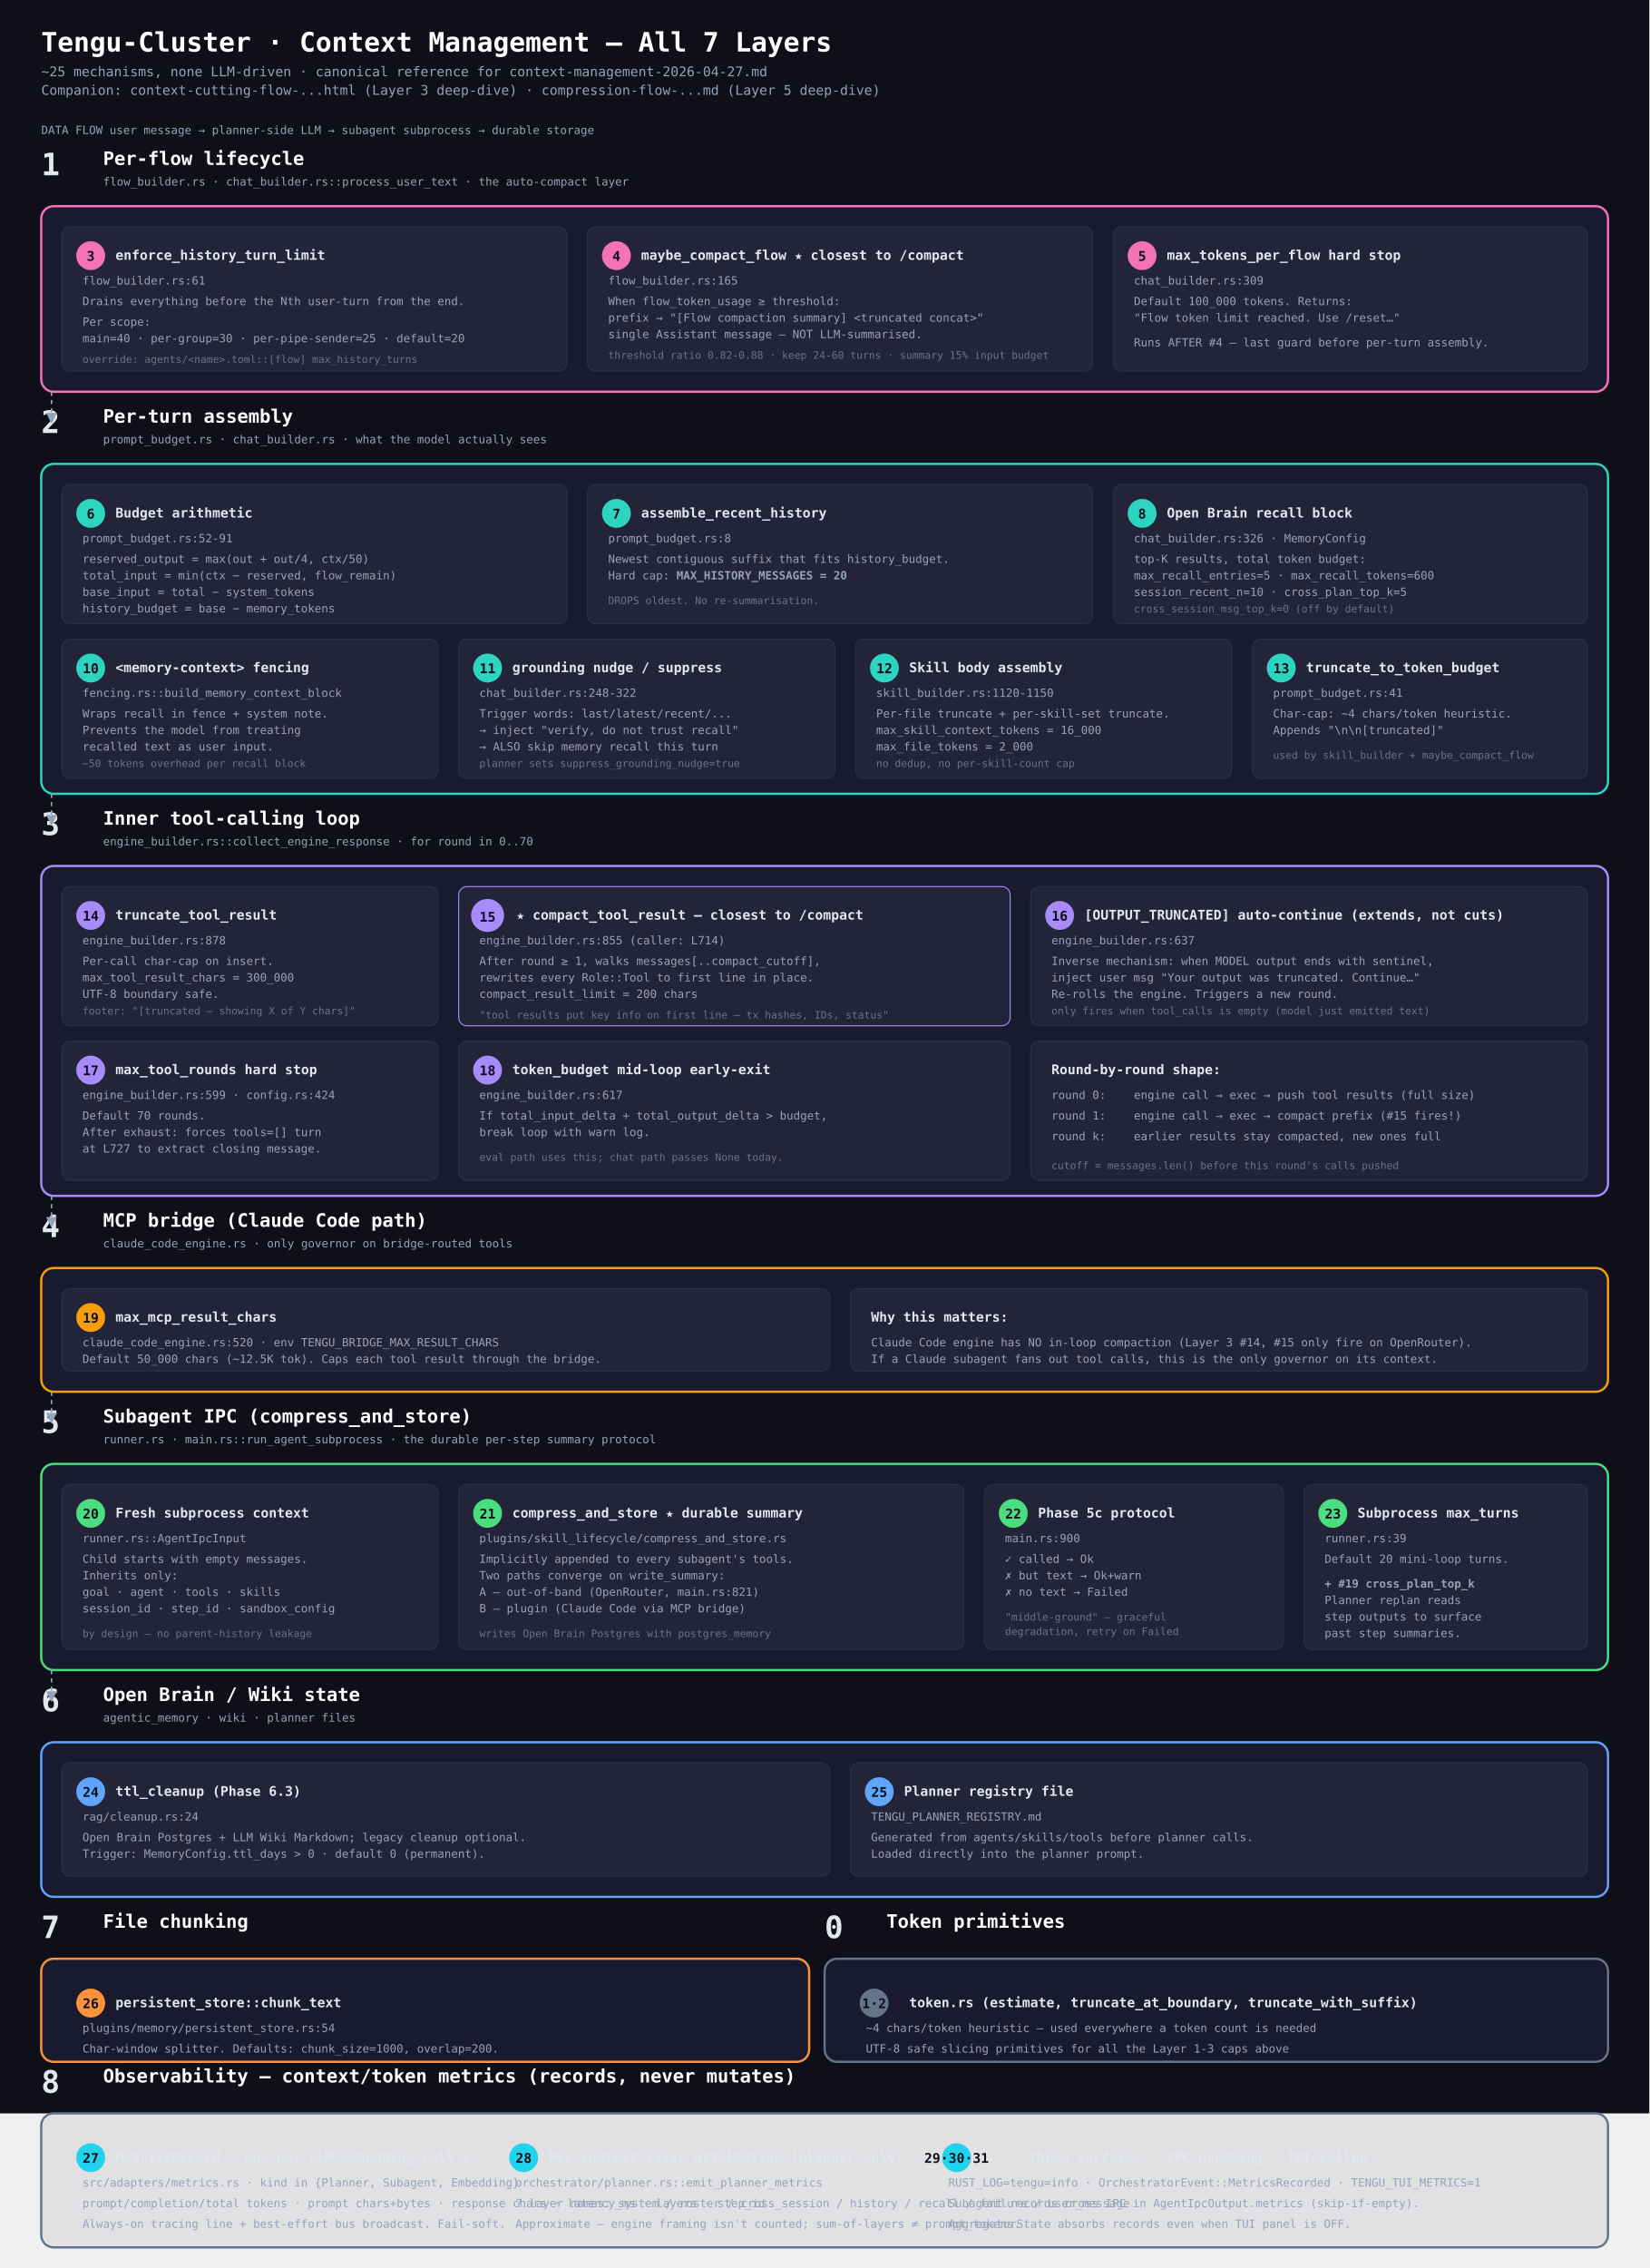
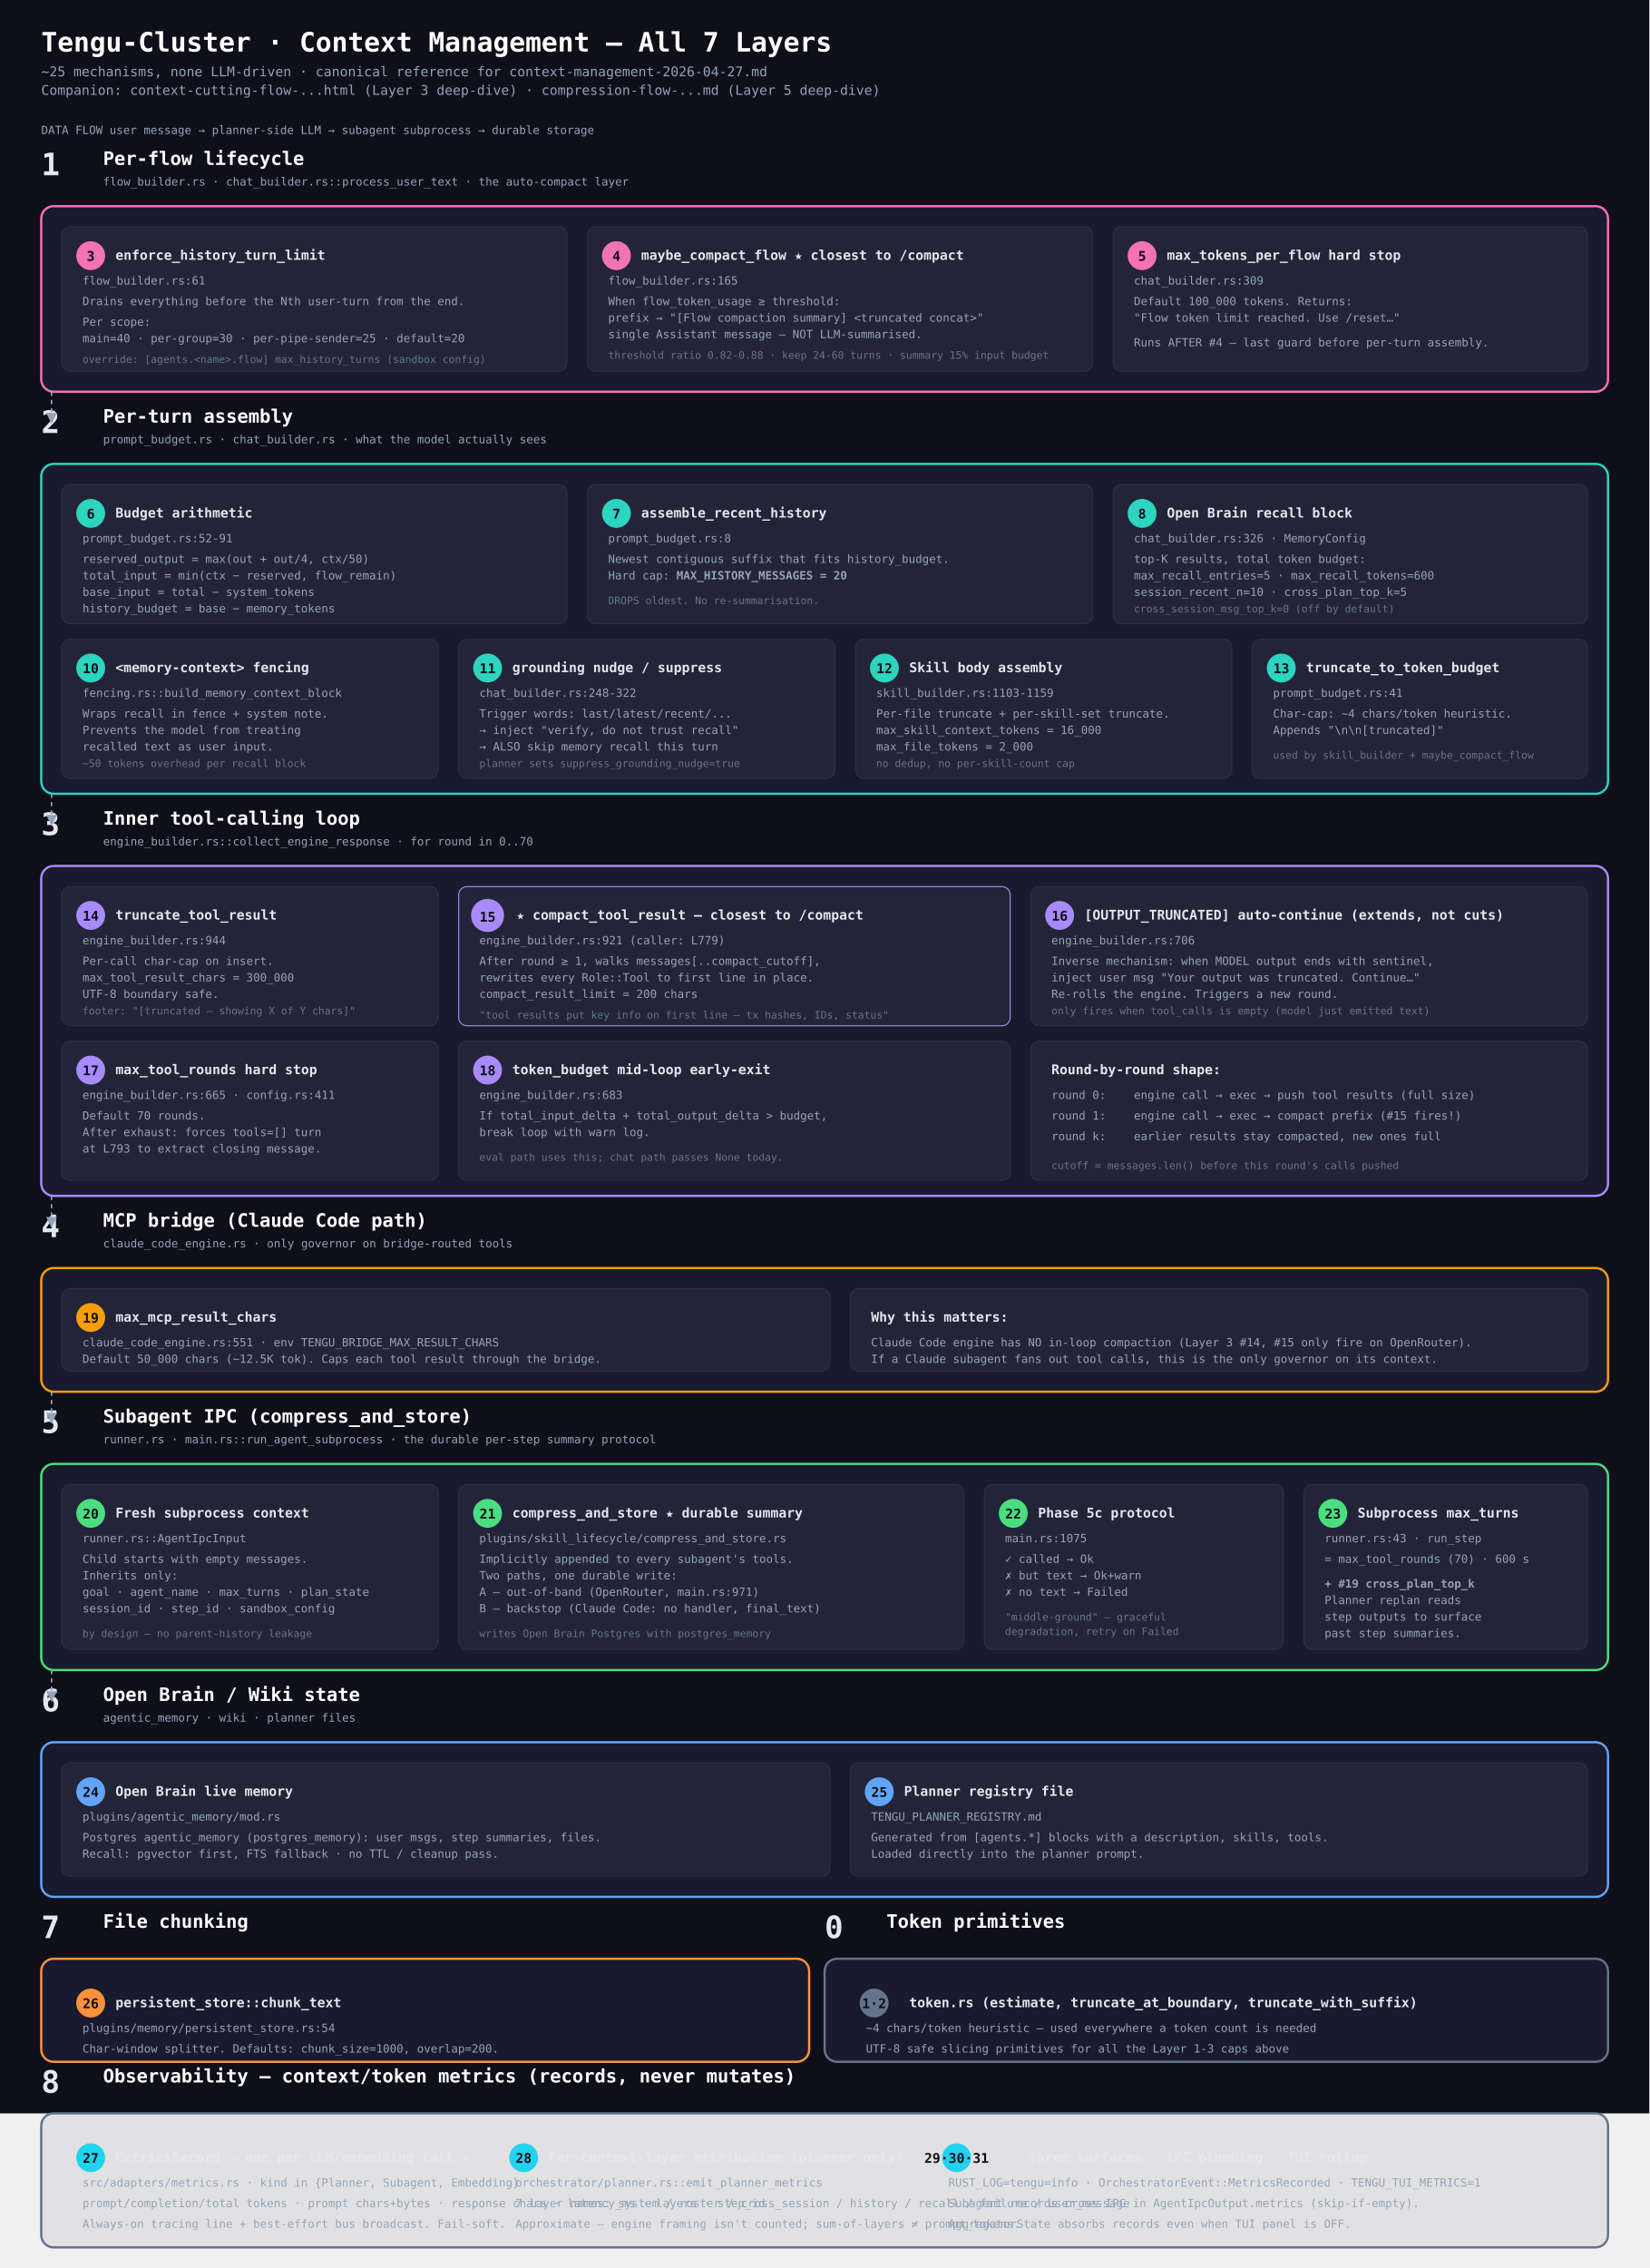
<svg xmlns="http://www.w3.org/2000/svg" viewBox="0 0 1600 2200" font-family="ui-monospace, SFMono-Regular, Menlo, monospace">
  <defs>
    <marker id="arr" viewBox="0 0 10 10" refX="9" refY="5" markerWidth="7" markerHeight="7" orient="auto-start-reverse">
      <path d="M0,0 L10,5 L0,10 z" fill="#94A3B8" />
    </marker>
    <style>
      .bg     { fill: #0F0F1A; }
      .panel  { fill: #1A1A2E; stroke: #2D2D4A; stroke-width: 1.5; rx: 10; }
      .panel2 { fill: #242438; stroke: #2D2D4A; stroke-width: 1; rx: 8; }
      .layer  { fill: #1A1A2E; stroke-width: 2.2; rx: 12; }
      .lbg    { fill: rgba(124,58,237,0.04); stroke-width: 1; rx: 8; }
      text    { fill: #E2E8F0; font-size: 12px; }
      .title    { font-size: 26px; font-weight: 700; fill: #fff; }
      .sub      { font-size: 13px; fill: #94A3B8; }
      .layer-n  { font-size: 30px; font-weight: 800; }
      .layer-t  { font-size: 18px; font-weight: 700; fill: #fff; }
      .layer-s  { font-size: 11px; fill: #94A3B8; }
      .mech     { font-size: 13px; font-weight: 600; }
      .mono     { font-family: ui-monospace, monospace; }
      .small    { font-size: 11px; fill: #94A3B8; }
      .tiny     { font-size: 10px; fill: #64748B; }
      .num      { fill: #0F0F1A; font-weight: 700; font-size: 13px; }
      .edge     { stroke: #94A3B8; stroke-width: 1.5; fill: none; }
      .dash     { stroke-dasharray: 4 4; }
      .L0 { stroke: #64748B; }   /* token primitives    -- slate */
      .L1 { stroke: #F472B6; }   /* per-flow            -- pink */
      .L2 { stroke: #2DD4BF; }   /* per-turn assembly   -- teal */
      .L3 { stroke: #A78BFA; }   /* inner tool loop     -- purple */
      .L4 { stroke: #F59E0B; }   /* mcp bridge          -- amber */
      .L5 { stroke: #4ADE80; }   /* subagent ipc        -- green */
-       .L6 { stroke: #60A5FA; }   /* rag hygiene         -- blue */
+       .L6 { stroke: #60A5FA; }   /* open brain / wiki   -- blue */
      .L7 { stroke: #FB923C; }   /* file chunking       -- orange */
      .badge { font-weight: 700; font-size: 13px; fill: #0F0F1A; }
    </style>
  </defs>
  <rect class="bg" width="1600" height="2050" />
  <text x="40" y="50" class="title">Tengu-Cluster · Context Management — All 7 Layers</text>
  <text x="40" y="74" class="sub">~25 mechanisms, none LLM-driven · canonical reference for context-management-2026-04-27.md</text>
  <text x="40" y="92" class="sub">Companion: context-cutting-flow-...html (Layer 3 deep-dive) · compression-flow-...md (Layer 5 deep-dive)</text>
  <text x="40" y="130" class="layer-s">DATA FLOW  user message  →  planner-side LLM  →  subagent subprocess  →  durable storage</text>
  <text x="40" y="170" class="layer-n" fill="#F472B6">1</text>
  <text x="100" y="160" class="layer-t">Per-flow lifecycle</text>
  <text x="100" y="180" class="layer-s mono">flow_builder.rs · chat_builder.rs::process_user_text   ·   the auto-compact layer</text>
  <g transform="translate(40,200)">
    <rect class="layer L1" width="1520" height="180" />
    <g transform="translate(20,20)">
      <rect class="panel2" width="490" height="140" />
      <circle cx="28" cy="28" r="14" fill="#F472B6" />
      <text x="28" y="33" text-anchor="middle" class="badge">3</text>
      <text x="52" y="32" class="mech">enforce_history_turn_limit</text>
      <text x="20" y="56" class="small mono">flow_builder.rs:61</text>
      <text x="20" y="76" class="small">Drains everything before the Nth user-turn from the end.</text>
      <text x="20" y="96" class="small">Per scope:</text>
      <text x="20" y="112" class="small mono">main=40 · per-group=30 · per-pipe-sender=25 · default=20</text>
-       <text x="20" y="132" class="tiny">override: agents/&lt;name&gt;.toml::[flow] max_history_turns</text>
+       <text x="20" y="132" class="tiny">override: [agents.&lt;name&gt;.flow] max_history_turns (sandbox config)</text>
    </g>
    <g transform="translate(530,20)">
      <rect class="panel2" width="490" height="140" />
      <circle cx="28" cy="28" r="14" fill="#F472B6" />
      <text x="28" y="33" text-anchor="middle" class="badge">4</text>
      <text x="52" y="32" class="mech">maybe_compact_flow ★ closest to /compact</text>
      <text x="20" y="56" class="small mono">flow_builder.rs:165</text>
      <text x="20" y="76" class="small">When flow_token_usage ≥ threshold:</text>
      <text x="20" y="92" class="small">prefix → "[Flow compaction summary] &lt;truncated concat&gt;"</text>
      <text x="20" y="108" class="small">single Assistant message — NOT LLM-summarised.</text>
      <text x="20" y="128" class="tiny mono">threshold ratio 0.82-0.88 · keep 24-60 turns · summary 15% input budget</text>
    </g>
    <g transform="translate(1040,20)">
      <rect class="panel2" width="460" height="140" />
      <circle cx="28" cy="28" r="14" fill="#F472B6" />
      <text x="28" y="33" text-anchor="middle" class="badge">5</text>
      <text x="52" y="32" class="mech">max_tokens_per_flow hard stop</text>
      <text x="20" y="56" class="small mono">chat_builder.rs:309</text>
      <text x="20" y="76" class="small">Default 100_000 tokens. Returns:</text>
      <text x="20" y="92" class="small mono">"Flow token limit reached. Use /reset…"</text>
      <text x="20" y="116" class="small">Runs AFTER #4 — last guard before per-turn assembly.</text>
    </g>
  </g>
  <text x="40" y="420" class="layer-n" fill="#2DD4BF">2</text>
  <text x="100" y="410" class="layer-t">Per-turn assembly</text>
  <text x="100" y="430" class="layer-s mono">prompt_budget.rs · chat_builder.rs   ·   what the model actually sees</text>
  <g transform="translate(40,450)">
    <rect class="layer L2" width="1520" height="320" />
    <g transform="translate(20,20)">
      <rect class="panel2" width="490" height="135" />
      <circle cx="28" cy="28" r="14" fill="#2DD4BF" />
      <text x="28" y="33" text-anchor="middle" class="badge">6</text>
      <text x="52" y="32" class="mech">Budget arithmetic</text>
      <text x="20" y="56" class="small mono">prompt_budget.rs:52-91</text>
      <text x="20" y="76" class="small mono">reserved_output = max(out + out/4, ctx/50)</text>
      <text x="20" y="92" class="small mono">total_input    = min(ctx − reserved, flow_remain)</text>
      <text x="20" y="108" class="small mono">base_input     = total − system_tokens</text>
      <text x="20" y="124" class="small mono">history_budget = base − memory_tokens</text>
    </g>
    <g transform="translate(530,20)">
      <rect class="panel2" width="490" height="135" />
      <circle cx="28" cy="28" r="14" fill="#2DD4BF" />
      <text x="28" y="33" text-anchor="middle" class="badge">7</text>
      <text x="52" y="32" class="mech">assemble_recent_history</text>
      <text x="20" y="56" class="small mono">prompt_budget.rs:8</text>
      <text x="20" y="76" class="small">Newest contiguous suffix that fits history_budget.</text>
      <text x="20" y="92" class="small">Hard cap: <tspan font-weight="700">MAX_HISTORY_MESSAGES = 20</tspan>
      </text>
      <text x="20" y="116" class="tiny">DROPS oldest. No re-summarisation.</text>
    </g>
    <g transform="translate(1040,20)">
      <rect class="panel2" width="460" height="135" />
      <circle cx="28" cy="28" r="14" fill="#2DD4BF" />
      <text x="28" y="33" text-anchor="middle" class="badge">8</text>
      <text x="52" y="32" class="mech">Open Brain recall block</text>
      <text x="20" y="56" class="small mono">chat_builder.rs:326 · MemoryConfig</text>
      <text x="20" y="76" class="small">top-K results, total token budget:</text>
      <text x="20" y="92" class="small mono">max_recall_entries=5 · max_recall_tokens=600</text>
      <text x="20" y="108" class="small mono">session_recent_n=10 · cross_plan_top_k=5</text>
      <text x="20" y="124" class="tiny">cross_session_msg_top_k=0 (off by default)</text>
    </g>
    <g transform="translate(20,170)">
      <rect class="panel2" width="365" height="135" />
      <circle cx="28" cy="28" r="14" fill="#2DD4BF" />
      <text x="28" y="33" text-anchor="middle" class="badge">10</text>
      <text x="52" y="32" class="mech">&lt;memory-context&gt; fencing</text>
      <text x="20" y="56" class="small mono">fencing.rs::build_memory_context_block</text>
      <text x="20" y="76" class="small">Wraps recall in fence + system note.</text>
      <text x="20" y="92" class="small">Prevents the model from treating</text>
      <text x="20" y="108" class="small">recalled text as user input.</text>
      <text x="20" y="124" class="tiny">~50 tokens overhead per recall block</text>
    </g>
    <g transform="translate(405,170)">
      <rect class="panel2" width="365" height="135" />
      <circle cx="28" cy="28" r="14" fill="#2DD4BF" />
      <text x="28" y="33" text-anchor="middle" class="badge">11</text>
      <text x="52" y="32" class="mech">grounding nudge / suppress</text>
      <text x="20" y="56" class="small mono">chat_builder.rs:248-322</text>
      <text x="20" y="76" class="small">Trigger words: last/latest/recent/...</text>
      <text x="20" y="92" class="small">→ inject "verify, do not trust recall"</text>
      <text x="20" y="108" class="small">→ ALSO skip memory recall this turn</text>
      <text x="20" y="124" class="tiny">planner sets suppress_grounding_nudge=true</text>
    </g>
    <g transform="translate(790,170)">
      <rect class="panel2" width="365" height="135" />
      <circle cx="28" cy="28" r="14" fill="#2DD4BF" />
      <text x="28" y="33" text-anchor="middle" class="badge">12</text>
      <text x="52" y="32" class="mech">Skill body assembly</text>
-       <text x="20" y="56" class="small mono">skill_builder.rs:1120-1150</text>
+       <text x="20" y="56" class="small mono">skill_builder.rs:1103-1159</text>
      <text x="20" y="76" class="small">Per-file truncate + per-skill-set truncate.</text>
      <text x="20" y="92" class="small mono">max_skill_context_tokens = 16_000</text>
      <text x="20" y="108" class="small mono">max_file_tokens = 2_000</text>
      <text x="20" y="124" class="tiny">no dedup, no per-skill-count cap</text>
    </g>
    <g transform="translate(1175,170)">
      <rect class="panel2" width="325" height="135" />
      <circle cx="28" cy="28" r="14" fill="#2DD4BF" />
      <text x="28" y="33" text-anchor="middle" class="badge">13</text>
      <text x="52" y="32" class="mech">truncate_to_token_budget</text>
      <text x="20" y="56" class="small mono">prompt_budget.rs:41</text>
      <text x="20" y="76" class="small">Char-cap: ~4 chars/token heuristic.</text>
      <text x="20" y="92" class="small">Appends "\n\n[truncated]"</text>
      <text x="20" y="116" class="tiny">used by skill_builder + maybe_compact_flow</text>
    </g>
  </g>
  <text x="40" y="810" class="layer-n" fill="#A78BFA">3</text>
  <text x="100" y="800" class="layer-t">Inner tool-calling loop</text>
  <text x="100" y="820" class="layer-s mono">engine_builder.rs::collect_engine_response   ·   for round in 0..70</text>
  <g transform="translate(40,840)">
    <rect class="layer L3" width="1520" height="320" />
    <g transform="translate(20,20)">
      <rect class="panel2" width="365" height="135" />
      <circle cx="28" cy="28" r="14" fill="#A78BFA" />
      <text x="28" y="33" text-anchor="middle" class="badge">14</text>
      <text x="52" y="32" class="mech">truncate_tool_result</text>
-       <text x="20" y="56" class="small mono">engine_builder.rs:878</text>
+       <text x="20" y="56" class="small mono">engine_builder.rs:944</text>
      <text x="20" y="76" class="small">Per-call char-cap on insert.</text>
      <text x="20" y="92" class="small mono">max_tool_result_chars = 300_000</text>
      <text x="20" y="108" class="small">UTF-8 boundary safe.</text>
      <text x="20" y="124" class="tiny">footer: "[truncated — showing X of Y chars]"</text>
    </g>
    <g transform="translate(405,20)">
      <rect class="panel2 L3" width="535" height="135" stroke-width="2.5" stroke="#A78BFA" />
      <circle cx="28" cy="28" r="16" fill="#A78BFA" />
      <text x="28" y="34" text-anchor="middle" class="badge" font-size="15">15</text>
      <text x="56" y="32" class="mech" fill="#fff">★ compact_tool_result — closest to /compact</text>
-       <text x="20" y="56" class="small mono">engine_builder.rs:855  (caller: L714)</text>
+       <text x="20" y="56" class="small mono">engine_builder.rs:921  (caller: L779)</text>
      <text x="20" y="76" class="small">After round ≥ 1, walks messages[..compact_cutoff],</text>
      <text x="20" y="92" class="small">rewrites every Role::Tool to first line in place.</text>
      <text x="20" y="108" class="small mono">compact_result_limit = 200 chars</text>
      <text x="20" y="128" class="tiny">"tool results put key info on first line — tx hashes, IDs, status"</text>
    </g>
    <g transform="translate(960,20)">
      <rect class="panel2" width="540" height="135" />
      <circle cx="28" cy="28" r="14" fill="#A78BFA" />
      <text x="28" y="33" text-anchor="middle" class="badge">16</text>
      <text x="52" y="32" class="mech">[OUTPUT_TRUNCATED] auto-continue (extends, not cuts)</text>
-       <text x="20" y="56" class="small mono">engine_builder.rs:637</text>
+       <text x="20" y="56" class="small mono">engine_builder.rs:706</text>
      <text x="20" y="76" class="small">Inverse mechanism: when MODEL output ends with sentinel,</text>
      <text x="20" y="92" class="small">inject user msg "Your output was truncated. Continue…"</text>
      <text x="20" y="108" class="small">Re-rolls the engine. Triggers a new round.</text>
      <text x="20" y="124" class="tiny">only fires when tool_calls is empty (model just emitted text)</text>
    </g>
    <g transform="translate(20,170)">
      <rect class="panel2" width="365" height="135" />
      <circle cx="28" cy="28" r="14" fill="#A78BFA" />
      <text x="28" y="33" text-anchor="middle" class="badge">17</text>
      <text x="52" y="32" class="mech">max_tool_rounds hard stop</text>
-       <text x="20" y="56" class="small mono">engine_builder.rs:599 · config.rs:424</text>
+       <text x="20" y="56" class="small mono">engine_builder.rs:665 · config.rs:411</text>
      <text x="20" y="76" class="small">Default 70 rounds.</text>
      <text x="20" y="92" class="small">After exhaust: forces tools=[] turn</text>
-       <text x="20" y="108" class="small">at L727 to extract closing message.</text>
+       <text x="20" y="108" class="small">at L793 to extract closing message.</text>
    </g>
    <g transform="translate(405,170)">
      <rect class="panel2" width="535" height="135" />
      <circle cx="28" cy="28" r="14" fill="#A78BFA" />
      <text x="28" y="33" text-anchor="middle" class="badge">18</text>
      <text x="52" y="32" class="mech">token_budget mid-loop early-exit</text>
-       <text x="20" y="56" class="small mono">engine_builder.rs:617</text>
+       <text x="20" y="56" class="small mono">engine_builder.rs:683</text>
      <text x="20" y="76" class="small">If total_input_delta + total_output_delta &gt; budget,</text>
      <text x="20" y="92" class="small">break loop with warn log.</text>
      <text x="20" y="116" class="tiny">eval path uses this; chat path passes None today.</text>
    </g>
    <g transform="translate(960,170)">
      <rect class="panel2" width="540" height="135" />
      <text x="20" y="32" class="mech" fill="#94A3B8">Round-by-round shape:</text>
      <text x="20" y="56" class="small mono" fill="#A78BFA">round 0:</text>
      <text x="100" y="56" class="small">engine call → exec → push tool results (full size)</text>
      <text x="20" y="76" class="small mono" fill="#A78BFA">round 1:</text>
      <text x="100" y="76" class="small">engine call → exec → compact prefix (#15 fires!)</text>
      <text x="20" y="96" class="small mono" fill="#A78BFA">round k:</text>
      <text x="100" y="96" class="small">earlier results stay compacted, new ones full</text>
      <text x="20" y="124" class="tiny">cutoff = messages.len() before this round's calls pushed</text>
    </g>
  </g>
  <text x="40" y="1200" class="layer-n" fill="#F59E0B">4</text>
  <text x="100" y="1190" class="layer-t">MCP bridge (Claude Code path)</text>
  <text x="100" y="1210" class="layer-s mono">claude_code_engine.rs   ·   only governor on bridge-routed tools</text>
  <g transform="translate(40,1230)">
    <rect class="layer L4" width="1520" height="120" />
    <g transform="translate(20,20)">
      <rect class="panel2" width="745" height="80" />
      <circle cx="28" cy="28" r="14" fill="#F59E0B" />
      <text x="28" y="33" text-anchor="middle" class="badge">19</text>
      <text x="52" y="32" class="mech">max_mcp_result_chars</text>
-       <text x="20" y="56" class="small mono">claude_code_engine.rs:520 · env TENGU_BRIDGE_MAX_RESULT_CHARS</text>
+       <text x="20" y="56" class="small mono">claude_code_engine.rs:551 · env TENGU_BRIDGE_MAX_RESULT_CHARS</text>
      <text x="20" y="72" class="small">Default 50_000 chars (~12.5K tok). Caps each tool result through the bridge.</text>
    </g>
    <g transform="translate(785,20)">
      <rect class="panel2" width="715" height="80" />
      <text x="20" y="32" class="mech" fill="#F87171">Why this matters:</text>
      <text x="20" y="56" class="small">Claude Code engine has NO in-loop compaction (Layer 3 #14, #15 only fire on OpenRouter).</text>
      <text x="20" y="72" class="small">If a Claude subagent fans out tool calls, this is the only governor on its context.</text>
    </g>
  </g>
  <text x="40" y="1390" class="layer-n" fill="#4ADE80">5</text>
  <text x="100" y="1380" class="layer-t">Subagent IPC (compress_and_store)</text>
  <text x="100" y="1400" class="layer-s mono">runner.rs · main.rs::run_agent_subprocess   ·   the durable per-step summary protocol</text>
  <g transform="translate(40,1420)">
    <rect class="layer L5" width="1520" height="200" />
    <g transform="translate(20,20)">
      <rect class="panel2" width="365" height="160" />
      <circle cx="28" cy="28" r="14" fill="#4ADE80" />
      <text x="28" y="33" text-anchor="middle" class="badge">20</text>
      <text x="52" y="32" class="mech">Fresh subprocess context</text>
      <text x="20" y="56" class="small mono">runner.rs::AgentIpcInput</text>
      <text x="20" y="76" class="small">Child starts with empty messages.</text>
      <text x="20" y="92" class="small">Inherits only:</text>
-       <text x="20" y="108" class="small mono">goal · agent · tools · skills</text>
+       <text x="20" y="108" class="small mono">goal · agent_name · max_turns · plan_state</text>
      <text x="20" y="124" class="small mono">session_id · step_id · sandbox_config</text>
      <text x="20" y="148" class="tiny">by design — no parent-history leakage</text>
    </g>
    <g transform="translate(405,20)">
      <rect class="panel2" width="490" height="160" />
      <circle cx="28" cy="28" r="14" fill="#4ADE80" />
      <text x="28" y="33" text-anchor="middle" class="badge">21</text>
      <text x="52" y="32" class="mech">compress_and_store ★ durable summary</text>
      <text x="20" y="56" class="small mono">plugins/skill_lifecycle/compress_and_store.rs</text>
      <text x="20" y="76" class="small">Implicitly appended to every subagent's tools.</text>
-       <text x="20" y="92" class="small">Two paths converge on write_summary:</text>
-       <text x="20" y="108" class="small">A — out-of-band  (OpenRouter, main.rs:821)</text>
-       <text x="20" y="124" class="small">B — plugin       (Claude Code via MCP bridge)</text>
+       <text x="20" y="92" class="small">Two paths, one durable write:</text>
+       <text x="20" y="108" class="small">A — out-of-band  (OpenRouter, main.rs:971)</text>
+       <text x="20" y="124" class="small">B — backstop     (Claude Code: no handler, final_text)</text>
      <text x="20" y="148" class="tiny">writes Open Brain Postgres with postgres_memory</text>
    </g>
    <g transform="translate(915,20)">
      <rect class="panel2" width="290" height="160" />
      <circle cx="28" cy="28" r="14" fill="#4ADE80" />
      <text x="28" y="33" text-anchor="middle" class="badge">22</text>
      <text x="52" y="32" class="mech">Phase 5c protocol</text>
-       <text x="20" y="56" class="small mono">main.rs:900</text>
+       <text x="20" y="56" class="small mono">main.rs:1075</text>
      <text x="20" y="76" class="small">✓ called → Ok</text>
      <text x="20" y="92" class="small">✗ but text → Ok+warn</text>
      <text x="20" y="108" class="small">✗ no text → Failed</text>
      <text x="20" y="132" class="tiny">"middle-ground" — graceful</text>
      <text x="20" y="146" class="tiny">degradation, retry on Failed</text>
    </g>
    <g transform="translate(1225,20)">
      <rect class="panel2" width="275" height="160" />
      <circle cx="28" cy="28" r="14" fill="#4ADE80" />
      <text x="28" y="33" text-anchor="middle" class="badge">23</text>
      <text x="52" y="32" class="mech">Subprocess max_turns</text>
-       <text x="20" y="56" class="small mono">runner.rs:39</text>
-       <text x="20" y="76" class="small">Default 20 mini-loop turns.</text>
+       <text x="20" y="56" class="small mono">runner.rs:43 · run_step</text>
+       <text x="20" y="76" class="small">= max_tool_rounds (70) · 600 s</text>
      <text x="20" y="100" class="small mech">+ #19 cross_plan_top_k</text>
      <text x="20" y="116" class="small">Planner replan reads</text>
      <text x="20" y="132" class="small">step outputs to surface</text>
      <text x="20" y="148" class="small">past step summaries.</text>
    </g>
  </g>
  <text x="40" y="1660" class="layer-n" fill="#60A5FA">6</text>
  <text x="100" y="1650" class="layer-t">Open Brain / Wiki state</text>
  <text x="100" y="1670" class="layer-s mono">agentic_memory · wiki · planner files</text>
  <g transform="translate(40,1690)">
    <rect class="layer L6" width="1520" height="150" />
    <g transform="translate(20,20)">
      <rect class="panel2" width="745" height="110" />
      <circle cx="28" cy="28" r="14" fill="#60A5FA" />
      <text x="28" y="33" text-anchor="middle" class="badge">24</text>
-       <text x="52" y="32" class="mech">ttl_cleanup (Phase 6.3)</text>
-       <text x="20" y="56" class="small mono">rag/cleanup.rs:24</text>
-       <text x="20" y="76" class="small">Open Brain Postgres + LLM Wiki Markdown; legacy cleanup optional.</text>
-       <text x="20" y="92" class="small">Trigger: <tspan class="mono">MemoryConfig.ttl_days &gt; 0</tspan> · default 0 (permanent).</text>
+       <text x="52" y="32" class="mech">Open Brain live memory</text>
+       <text x="20" y="56" class="small mono">plugins/agentic_memory/mod.rs</text>
+       <text x="20" y="76" class="small">Postgres agentic_memory (postgres_memory): user msgs, step summaries, files.</text>
+       <text x="20" y="92" class="small">Recall: pgvector first, FTS fallback · no TTL / cleanup pass.</text>
    </g>
    <g transform="translate(785,20)">
      <rect class="panel2" width="715" height="110" />
      <circle cx="28" cy="28" r="14" fill="#60A5FA" />
      <text x="28" y="33" text-anchor="middle" class="badge">25</text>
      <text x="52" y="32" class="mech">Planner registry file</text>
      <text x="20" y="56" class="small mono">TENGU_PLANNER_REGISTRY.md</text>
-       <text x="20" y="76" class="small">Generated from agents/skills/tools before planner calls.</text>
+       <text x="20" y="76" class="small">Generated from [agents.*] blocks with a description, skills, tools.</text>
      <text x="20" y="92" class="small">Loaded directly into the planner prompt.</text>
    </g>
  </g>
  <text x="40" y="1880" class="layer-n" fill="#FB923C">7</text>
  <text x="100" y="1870" class="layer-t">File chunking</text>
  <g transform="translate(40,1900)">
    <rect class="layer L7" width="745" height="100" />
    <g transform="translate(20,15)">
      <circle cx="28" cy="28" r="14" fill="#FB923C" />
      <text x="28" y="33" text-anchor="middle" class="badge">26</text>
      <text x="52" y="32" class="mech">persistent_store::chunk_text</text>
      <text x="20" y="56" class="small mono">plugins/memory/persistent_store.rs:54</text>
      <text x="20" y="76" class="small">Char-window splitter. Defaults: chunk_size=1000, overlap=200.</text>
    </g>
  </g>
  <text x="800" y="1880" class="layer-n" fill="#64748B">0</text>
  <text x="860" y="1870" class="layer-t">Token primitives</text>
  <g transform="translate(800,1900)">
    <rect class="layer L0" width="760" height="100" />
    <g transform="translate(20,15)">
      <circle cx="28" cy="28" r="14" fill="#64748B" />
      <text x="28" y="33" text-anchor="middle" class="badge">1·2</text>
      <text x="62" y="32" class="mech">token.rs (estimate, truncate_at_boundary, truncate_with_suffix)</text>
      <text x="20" y="56" class="small mono">~4 chars/token heuristic — used everywhere a token count is needed</text>
      <text x="20" y="76" class="small">UTF-8 safe slicing primitives for all the Layer 1-3 caps above</text>
    </g>
  </g>
  <text x="40" y="2030" class="layer-n" fill="#22D3EE">8</text>
  <text x="100" y="2020" class="layer-t">Observability — context/token metrics (records, never mutates)</text>
  <g transform="translate(40,2050)">
    <rect class="layer L0" width="1520" height="130" fill="#0e7490" fill-opacity="0.07" stroke="#22D3EE" />
    <g transform="translate(20,15)">
      <circle cx="28" cy="28" r="14" fill="#22D3EE" />
      <text x="28" y="33" text-anchor="middle" class="badge">27</text>
      <text x="52" y="32" class="mech">MetricsRecord — one per LLM/embedding call ★</text>
      <text x="20" y="56" class="small mono">src/adapters/metrics.rs · kind in {Planner, Subagent, Embedding}</text>
      <text x="20" y="76" class="small">prompt/completion/total tokens · prompt chars+bytes · response chars · latency_ms · layers · step_id</text>
      <text x="20" y="96" class="small">Always-on tracing line + best-effort bus broadcast. Fail-soft.</text>
    </g>
    <g transform="translate(440,15)">
      <circle cx="28" cy="28" r="14" fill="#22D3EE" />
      <text x="28" y="33" text-anchor="middle" class="badge">28</text>
      <text x="52" y="32" class="mech">Per-context-layer attribution (planner only)</text>
      <text x="20" y="56" class="small mono">orchestrator/planner.rs::emit_planner_metrics</text>
      <text x="20" y="76" class="small">7 layer names: system / roster / cross_session / history / recall / failure / user_message</text>
      <text x="20" y="96" class="small">Approximate — engine framing isn't counted; sum-of-layers ≠ prompt_tokens.</text>
    </g>
    <g transform="translate(860,15)">
      <circle cx="28" cy="28" r="14" fill="#22D3EE" />
      <text x="28" y="33" text-anchor="middle" class="badge">29·30·31</text>
      <text x="98" y="32" class="mech">Three surfaces · IPC plumbing · TUI rollup</text>
      <text x="20" y="56" class="small mono">RUST_LOG=tengu=info · OrchestratorEvent::MetricsRecorded · TENGU_TUI_METRICS=1</text>
      <text x="20" y="76" class="small">Subagent records cross IPC in AgentIpcOutput.metrics (skip-if-empty).</text>
      <text x="20" y="96" class="small">AggregatorState absorbs records even when TUI panel is OFF.</text>
    </g>
  </g>
  <path class="edge dash" d="M 50 380 L 50 410" marker-end="url(#arr)" />
  <path class="edge dash" d="M 50 770 L 50 800" marker-end="url(#arr)" />
  <path class="edge dash" d="M 50 1160 L 50 1190" marker-end="url(#arr)" />
  <path class="edge dash" d="M 50 1350 L 50 1380" marker-end="url(#arr)" />
  <path class="edge dash" d="M 50 1620 L 50 1650" marker-end="url(#arr)" />
</svg>
